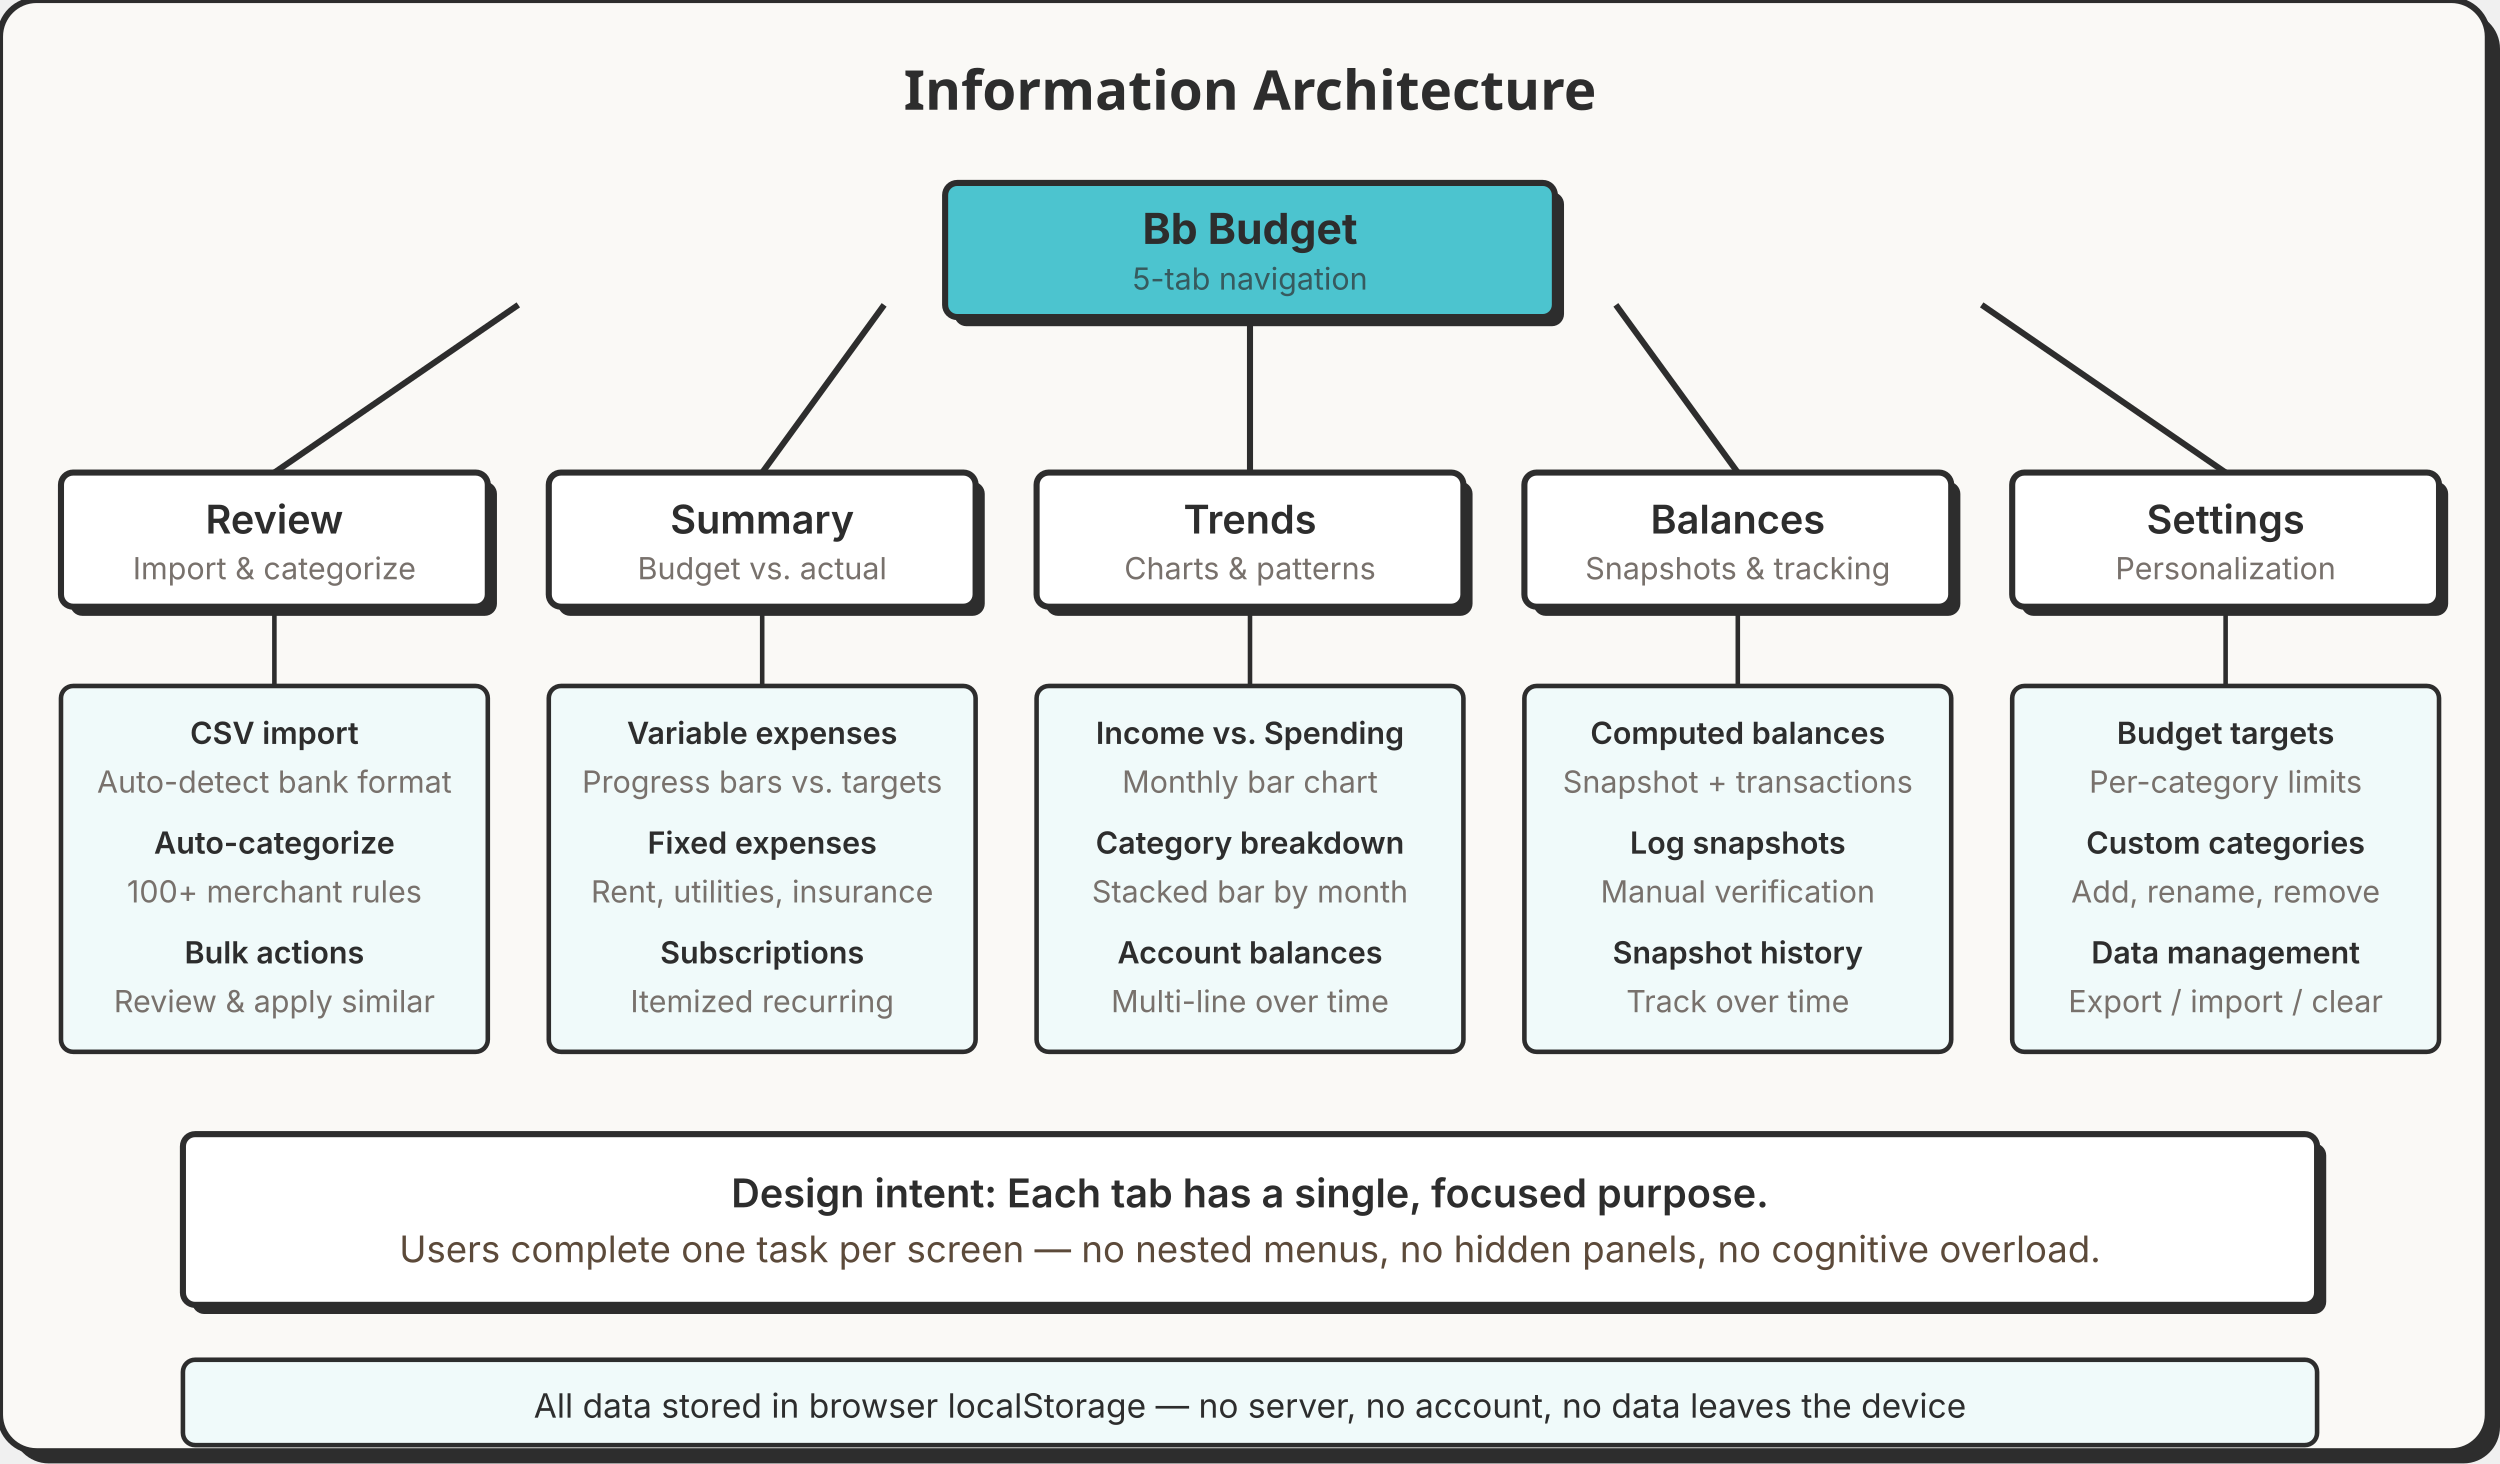
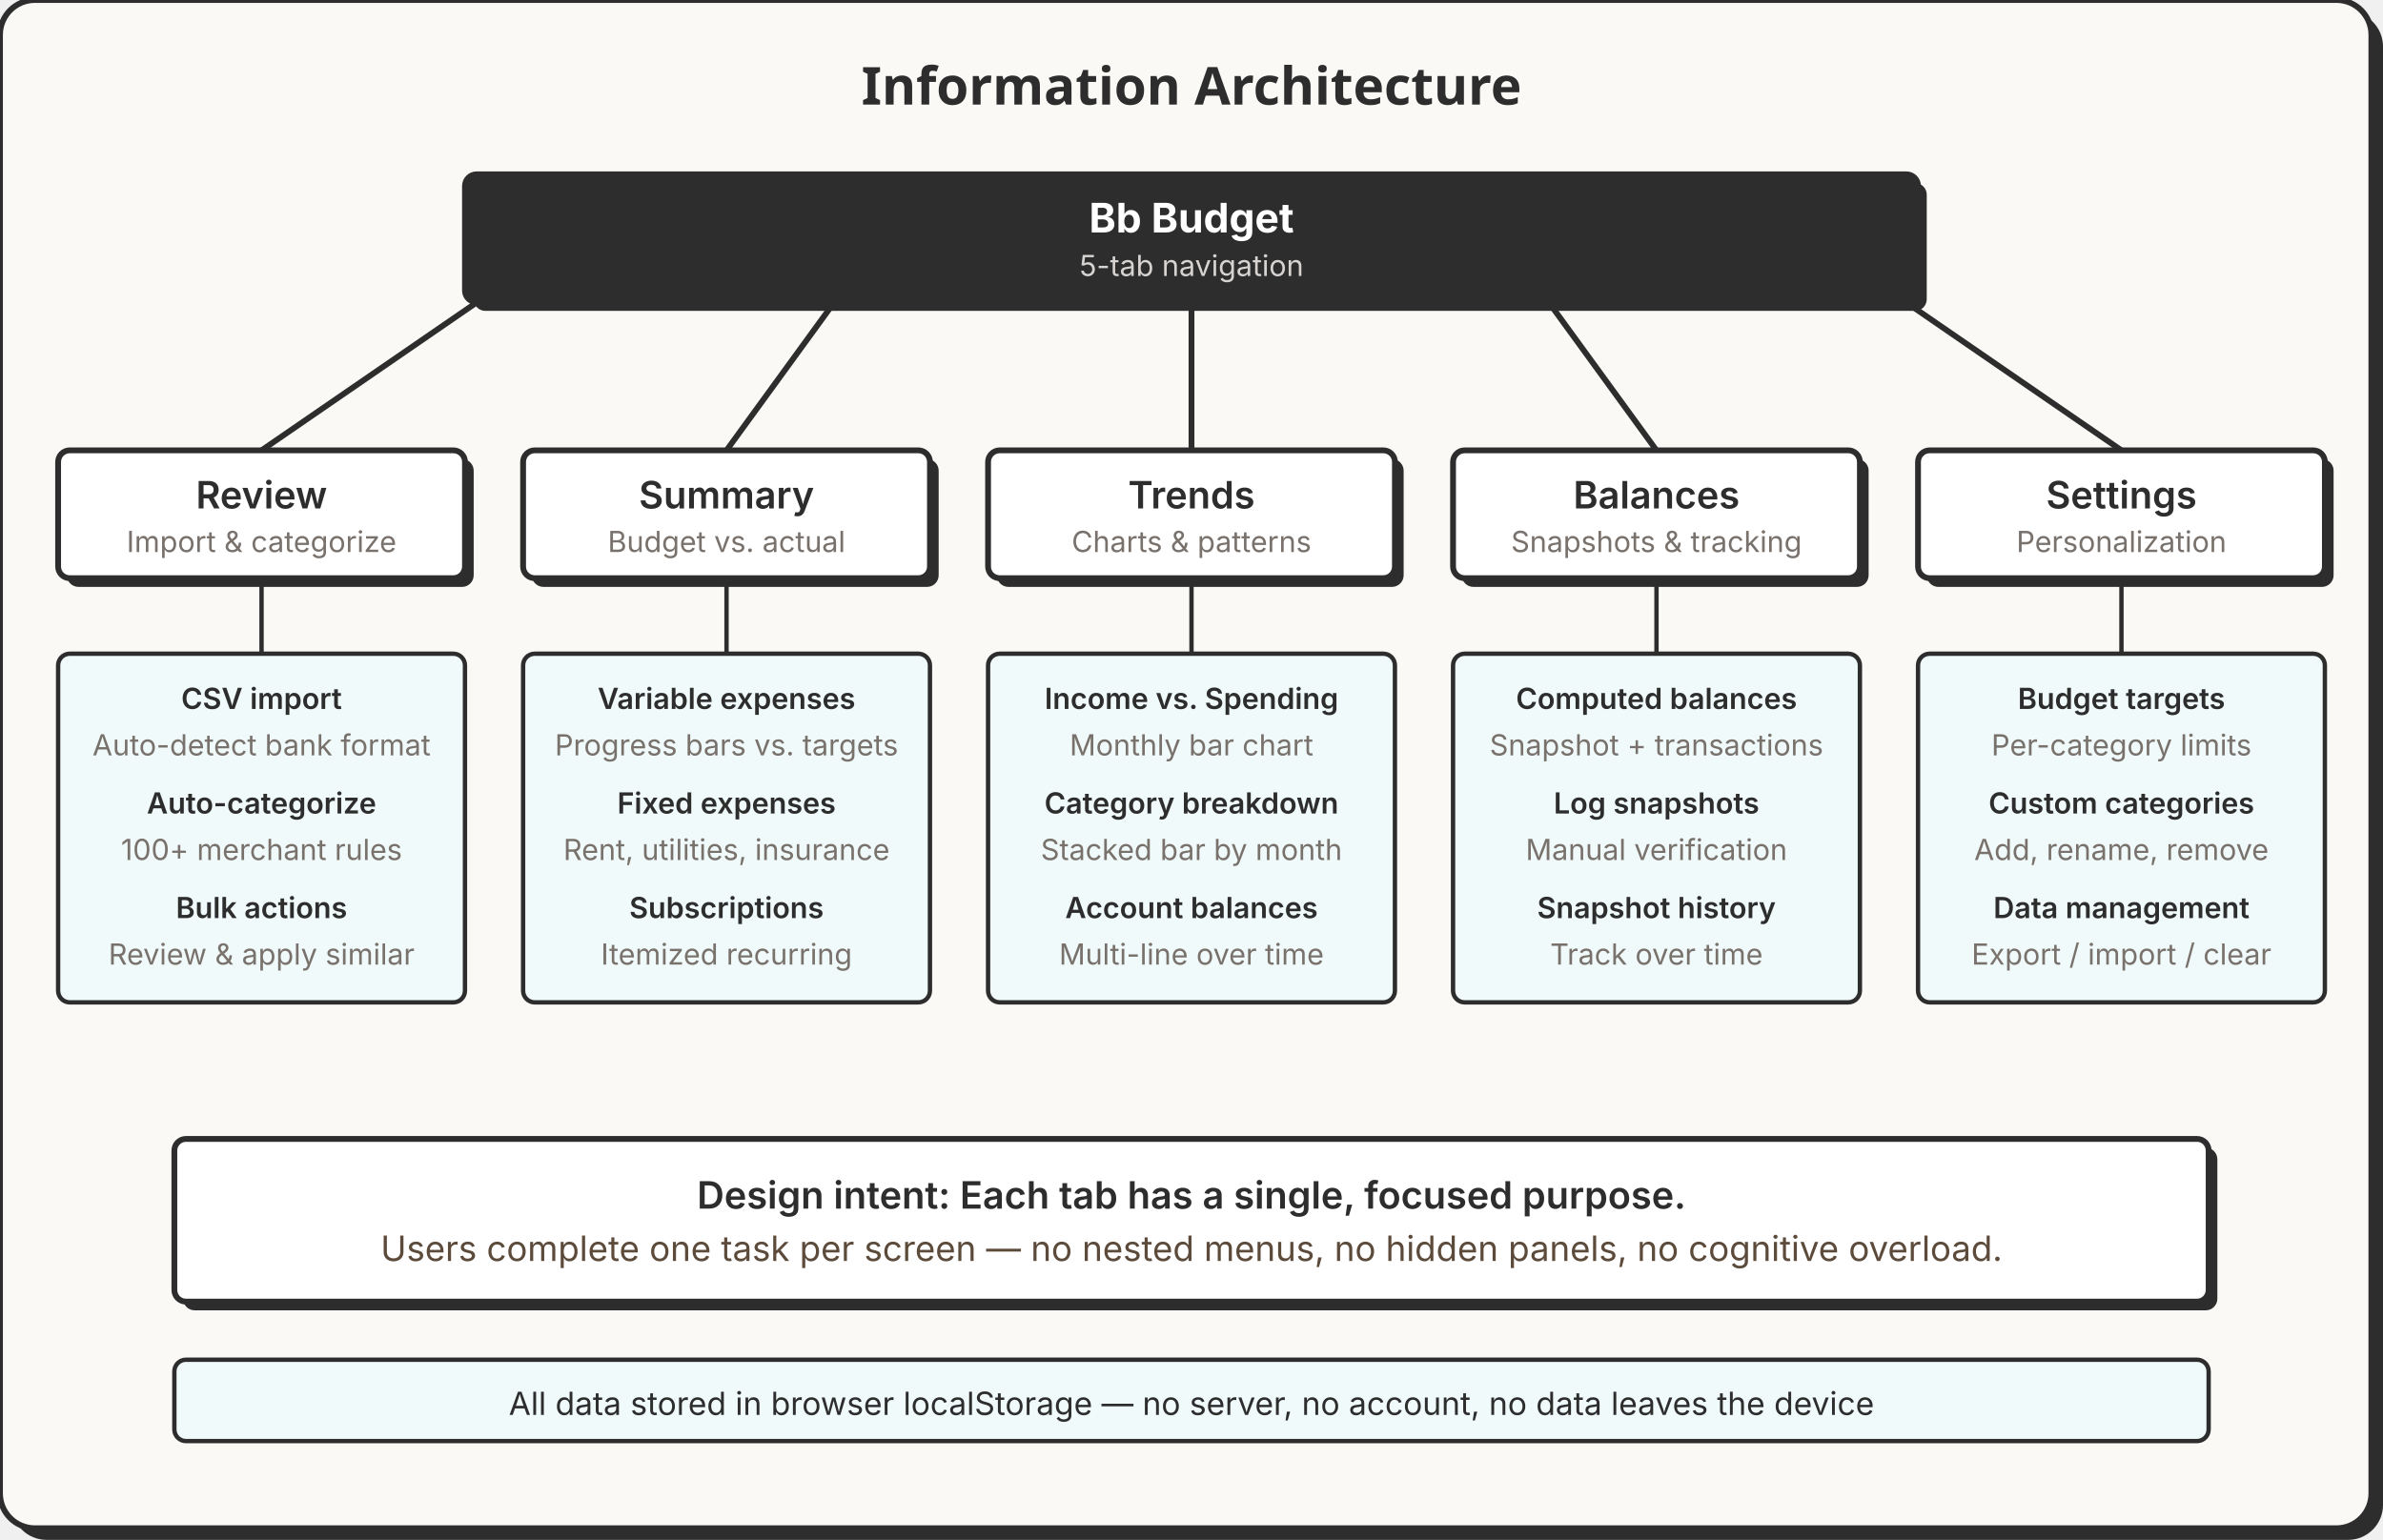
- <svg xmlns="http://www.w3.org/2000/svg" viewBox="0 0 820 480" font-family="Commissioner, Inter, sans-serif">
-   <rect x="4" y="4" width="816" height="476" rx="12" fill="#2d2d2d" />
-   <rect width="816" height="476" rx="12" fill="#faf9f6" stroke="#2d2d2d" stroke-width="2" />
+ <svg xmlns="http://www.w3.org/2000/svg" viewBox="0 0 820 530" font-family="Commissioner, Inter, sans-serif">
+   <rect x="4" y="4" width="816" height="526" rx="12" fill="#2d2d2d" />
+   <rect width="816" height="526" rx="12" fill="#faf9f6" stroke="#2d2d2d" stroke-width="2" />
  <text x="410" y="36" text-anchor="middle" font-family="Bricolage Grotesque, Raleway, sans-serif" font-weight="700" font-size="18" fill="#2d2d2d">Information Architecture</text>
  <line x1="170" y1="100" x2="90" y2="155" stroke="#2d2d2d" stroke-width="2" />
  <line x1="290" y1="100" x2="250" y2="155" stroke="#2d2d2d" stroke-width="2" />
  <line x1="410" y1="100" x2="410" y2="155" stroke="#2d2d2d" stroke-width="2" />
  <line x1="530" y1="100" x2="570" y2="155" stroke="#2d2d2d" stroke-width="2" />
  <line x1="650" y1="100" x2="730" y2="155" stroke="#2d2d2d" stroke-width="2" />
-   <rect x="313" y="63" width="200" height="44" rx="4" fill="#2d2d2d" />
-   <rect x="310" y="60" width="200" height="44" rx="4" fill="#4cc4cf" stroke="#2d2d2d" stroke-width="2" />
-   <text x="410" y="80" text-anchor="middle" font-weight="700" font-size="14" fill="#2d2d2d">Bb Budget</text>
-   <text x="410" y="95" text-anchor="middle" font-size="10" fill="#2d2d2d" opacity="0.7">5-tab navigation</text>
+   <rect x="163" y="63" width="500" height="44" rx="4" fill="#2d2d2d" />
+   <rect x="160" y="60" width="500" height="44" rx="4" fill="#2d2d2d" stroke="#2d2d2d" stroke-width="2" />
+   <text x="410" y="80" text-anchor="middle" font-weight="700" font-size="14" fill="#ffffff">Bb Budget</text>
+   <text x="410" y="95" text-anchor="middle" font-size="10" fill="#d6d3d1">5-tab navigation</text>
  <rect x="23" y="158" width="140" height="44" rx="4" fill="#2d2d2d" />
  <rect x="20" y="155" width="140" height="44" rx="4" fill="#ffffff" stroke="#2d2d2d" stroke-width="2" />
  <text x="90" y="175" text-anchor="middle" font-weight="600" font-size="13" fill="#2d2d2d">Review</text>
  <text x="90" y="190" text-anchor="middle" font-size="10" fill="#78716c">Import &amp; categorize</text>
  <rect x="183" y="158" width="140" height="44" rx="4" fill="#2d2d2d" />
  <rect x="180" y="155" width="140" height="44" rx="4" fill="#ffffff" stroke="#2d2d2d" stroke-width="2" />
  <text x="250" y="175" text-anchor="middle" font-weight="600" font-size="13" fill="#2d2d2d">Summary</text>
  <text x="250" y="190" text-anchor="middle" font-size="10" fill="#78716c">Budget vs. actual</text>
  <rect x="343" y="158" width="140" height="44" rx="4" fill="#2d2d2d" />
  <rect x="340" y="155" width="140" height="44" rx="4" fill="#ffffff" stroke="#2d2d2d" stroke-width="2" />
  <text x="410" y="175" text-anchor="middle" font-weight="600" font-size="13" fill="#2d2d2d">Trends</text>
  <text x="410" y="190" text-anchor="middle" font-size="10" fill="#78716c">Charts &amp; patterns</text>
  <rect x="503" y="158" width="140" height="44" rx="4" fill="#2d2d2d" />
  <rect x="500" y="155" width="140" height="44" rx="4" fill="#ffffff" stroke="#2d2d2d" stroke-width="2" />
  <text x="570" y="175" text-anchor="middle" font-weight="600" font-size="13" fill="#2d2d2d">Balances</text>
  <text x="570" y="190" text-anchor="middle" font-size="10" fill="#78716c">Snapshots &amp; tracking</text>
  <rect x="663" y="158" width="140" height="44" rx="4" fill="#2d2d2d" />
  <rect x="660" y="155" width="140" height="44" rx="4" fill="#ffffff" stroke="#2d2d2d" stroke-width="2" />
  <text x="730" y="175" text-anchor="middle" font-weight="600" font-size="13" fill="#2d2d2d">Settings</text>
  <text x="730" y="190" text-anchor="middle" font-size="10" fill="#78716c">Personalization</text>
  <line x1="90" y1="199" x2="90" y2="225" stroke="#2d2d2d" stroke-width="1.5" />
  <line x1="250" y1="199" x2="250" y2="225" stroke="#2d2d2d" stroke-width="1.5" />
  <line x1="410" y1="199" x2="410" y2="225" stroke="#2d2d2d" stroke-width="1.5" />
  <line x1="570" y1="199" x2="570" y2="225" stroke="#2d2d2d" stroke-width="1.5" />
  <line x1="730" y1="199" x2="730" y2="225" stroke="#2d2d2d" stroke-width="1.5" />
  <rect x="20" y="225" width="140" height="120" rx="4" fill="#f0fafa" stroke="#2d2d2d" stroke-width="1.5" />
  <text x="90" y="244" text-anchor="middle" font-size="10" fill="#2d2d2d" font-weight="600">CSV import</text>
  <text x="90" y="260" text-anchor="middle" font-size="10" fill="#78716c">Auto-detect bank format</text>
  <text x="90" y="280" text-anchor="middle" font-size="10" fill="#2d2d2d" font-weight="600">Auto-categorize</text>
  <text x="90" y="296" text-anchor="middle" font-size="10" fill="#78716c">100+ merchant rules</text>
  <text x="90" y="316" text-anchor="middle" font-size="10" fill="#2d2d2d" font-weight="600">Bulk actions</text>
  <text x="90" y="332" text-anchor="middle" font-size="10" fill="#78716c">Review &amp; apply similar</text>
  <rect x="180" y="225" width="140" height="120" rx="4" fill="#f0fafa" stroke="#2d2d2d" stroke-width="1.5" />
  <text x="250" y="244" text-anchor="middle" font-size="10" fill="#2d2d2d" font-weight="600">Variable expenses</text>
  <text x="250" y="260" text-anchor="middle" font-size="10" fill="#78716c">Progress bars vs. targets</text>
  <text x="250" y="280" text-anchor="middle" font-size="10" fill="#2d2d2d" font-weight="600">Fixed expenses</text>
  <text x="250" y="296" text-anchor="middle" font-size="10" fill="#78716c">Rent, utilities, insurance</text>
  <text x="250" y="316" text-anchor="middle" font-size="10" fill="#2d2d2d" font-weight="600">Subscriptions</text>
  <text x="250" y="332" text-anchor="middle" font-size="10" fill="#78716c">Itemized recurring</text>
  <rect x="340" y="225" width="140" height="120" rx="4" fill="#f0fafa" stroke="#2d2d2d" stroke-width="1.5" />
  <text x="410" y="244" text-anchor="middle" font-size="10" fill="#2d2d2d" font-weight="600">Income vs. Spending</text>
  <text x="410" y="260" text-anchor="middle" font-size="10" fill="#78716c">Monthly bar chart</text>
  <text x="410" y="280" text-anchor="middle" font-size="10" fill="#2d2d2d" font-weight="600">Category breakdown</text>
  <text x="410" y="296" text-anchor="middle" font-size="10" fill="#78716c">Stacked bar by month</text>
  <text x="410" y="316" text-anchor="middle" font-size="10" fill="#2d2d2d" font-weight="600">Account balances</text>
  <text x="410" y="332" text-anchor="middle" font-size="10" fill="#78716c">Multi-line over time</text>
  <rect x="500" y="225" width="140" height="120" rx="4" fill="#f0fafa" stroke="#2d2d2d" stroke-width="1.5" />
  <text x="570" y="244" text-anchor="middle" font-size="10" fill="#2d2d2d" font-weight="600">Computed balances</text>
  <text x="570" y="260" text-anchor="middle" font-size="10" fill="#78716c">Snapshot + transactions</text>
  <text x="570" y="280" text-anchor="middle" font-size="10" fill="#2d2d2d" font-weight="600">Log snapshots</text>
  <text x="570" y="296" text-anchor="middle" font-size="10" fill="#78716c">Manual verification</text>
  <text x="570" y="316" text-anchor="middle" font-size="10" fill="#2d2d2d" font-weight="600">Snapshot history</text>
  <text x="570" y="332" text-anchor="middle" font-size="10" fill="#78716c">Track over time</text>
  <rect x="660" y="225" width="140" height="120" rx="4" fill="#f0fafa" stroke="#2d2d2d" stroke-width="1.5" />
  <text x="730" y="244" text-anchor="middle" font-size="10" fill="#2d2d2d" font-weight="600">Budget targets</text>
  <text x="730" y="260" text-anchor="middle" font-size="10" fill="#78716c">Per-category limits</text>
  <text x="730" y="280" text-anchor="middle" font-size="10" fill="#2d2d2d" font-weight="600">Custom categories</text>
  <text x="730" y="296" text-anchor="middle" font-size="10" fill="#78716c">Add, rename, remove</text>
  <text x="730" y="316" text-anchor="middle" font-size="10" fill="#2d2d2d" font-weight="600">Data management</text>
  <text x="730" y="332" text-anchor="middle" font-size="10" fill="#78716c">Export / import / clear</text>
-   <rect x="63" y="375" width="700" height="56" rx="4" fill="#2d2d2d" />
-   <rect x="60" y="372" width="700" height="56" rx="4" fill="#ffffff" stroke="#2d2d2d" stroke-width="2" />
-   <text x="410" y="396" text-anchor="middle" font-weight="600" font-size="13" fill="#2d2d2d">Design intent: Each tab has a single, focused purpose.</text>
-   <text x="410" y="414" text-anchor="middle" font-size="12" fill="#5C4A3A">Users complete one task per screen — no nested menus, no hidden panels, no cognitive overload.</text>
-   <rect x="60" y="446" width="700" height="28" rx="4" fill="#f0fafa" stroke="#2d2d2d" stroke-width="1.5" />
-   <text x="410" y="465" text-anchor="middle" font-size="11" fill="#2d2d2d">All data stored in browser localStorage — no server, no account, no data leaves the device</text>
+   <rect x="63" y="395" width="700" height="56" rx="4" fill="#2d2d2d" />
+   <rect x="60" y="392" width="700" height="56" rx="4" fill="#ffffff" stroke="#2d2d2d" stroke-width="2" />
+   <text x="410" y="416" text-anchor="middle" font-weight="600" font-size="13" fill="#2d2d2d">Design intent: Each tab has a single, focused purpose.</text>
+   <text x="410" y="434" text-anchor="middle" font-size="12" fill="#5C4A3A">Users complete one task per screen — no nested menus, no hidden panels, no cognitive overload.</text>
+   <rect x="60" y="468" width="700" height="28" rx="4" fill="#f0fafa" stroke="#2d2d2d" stroke-width="1.5" />
+   <text x="410" y="487" text-anchor="middle" font-size="11" fill="#2d2d2d">All data stored in browser localStorage — no server, no account, no data leaves the device</text>
</svg>
